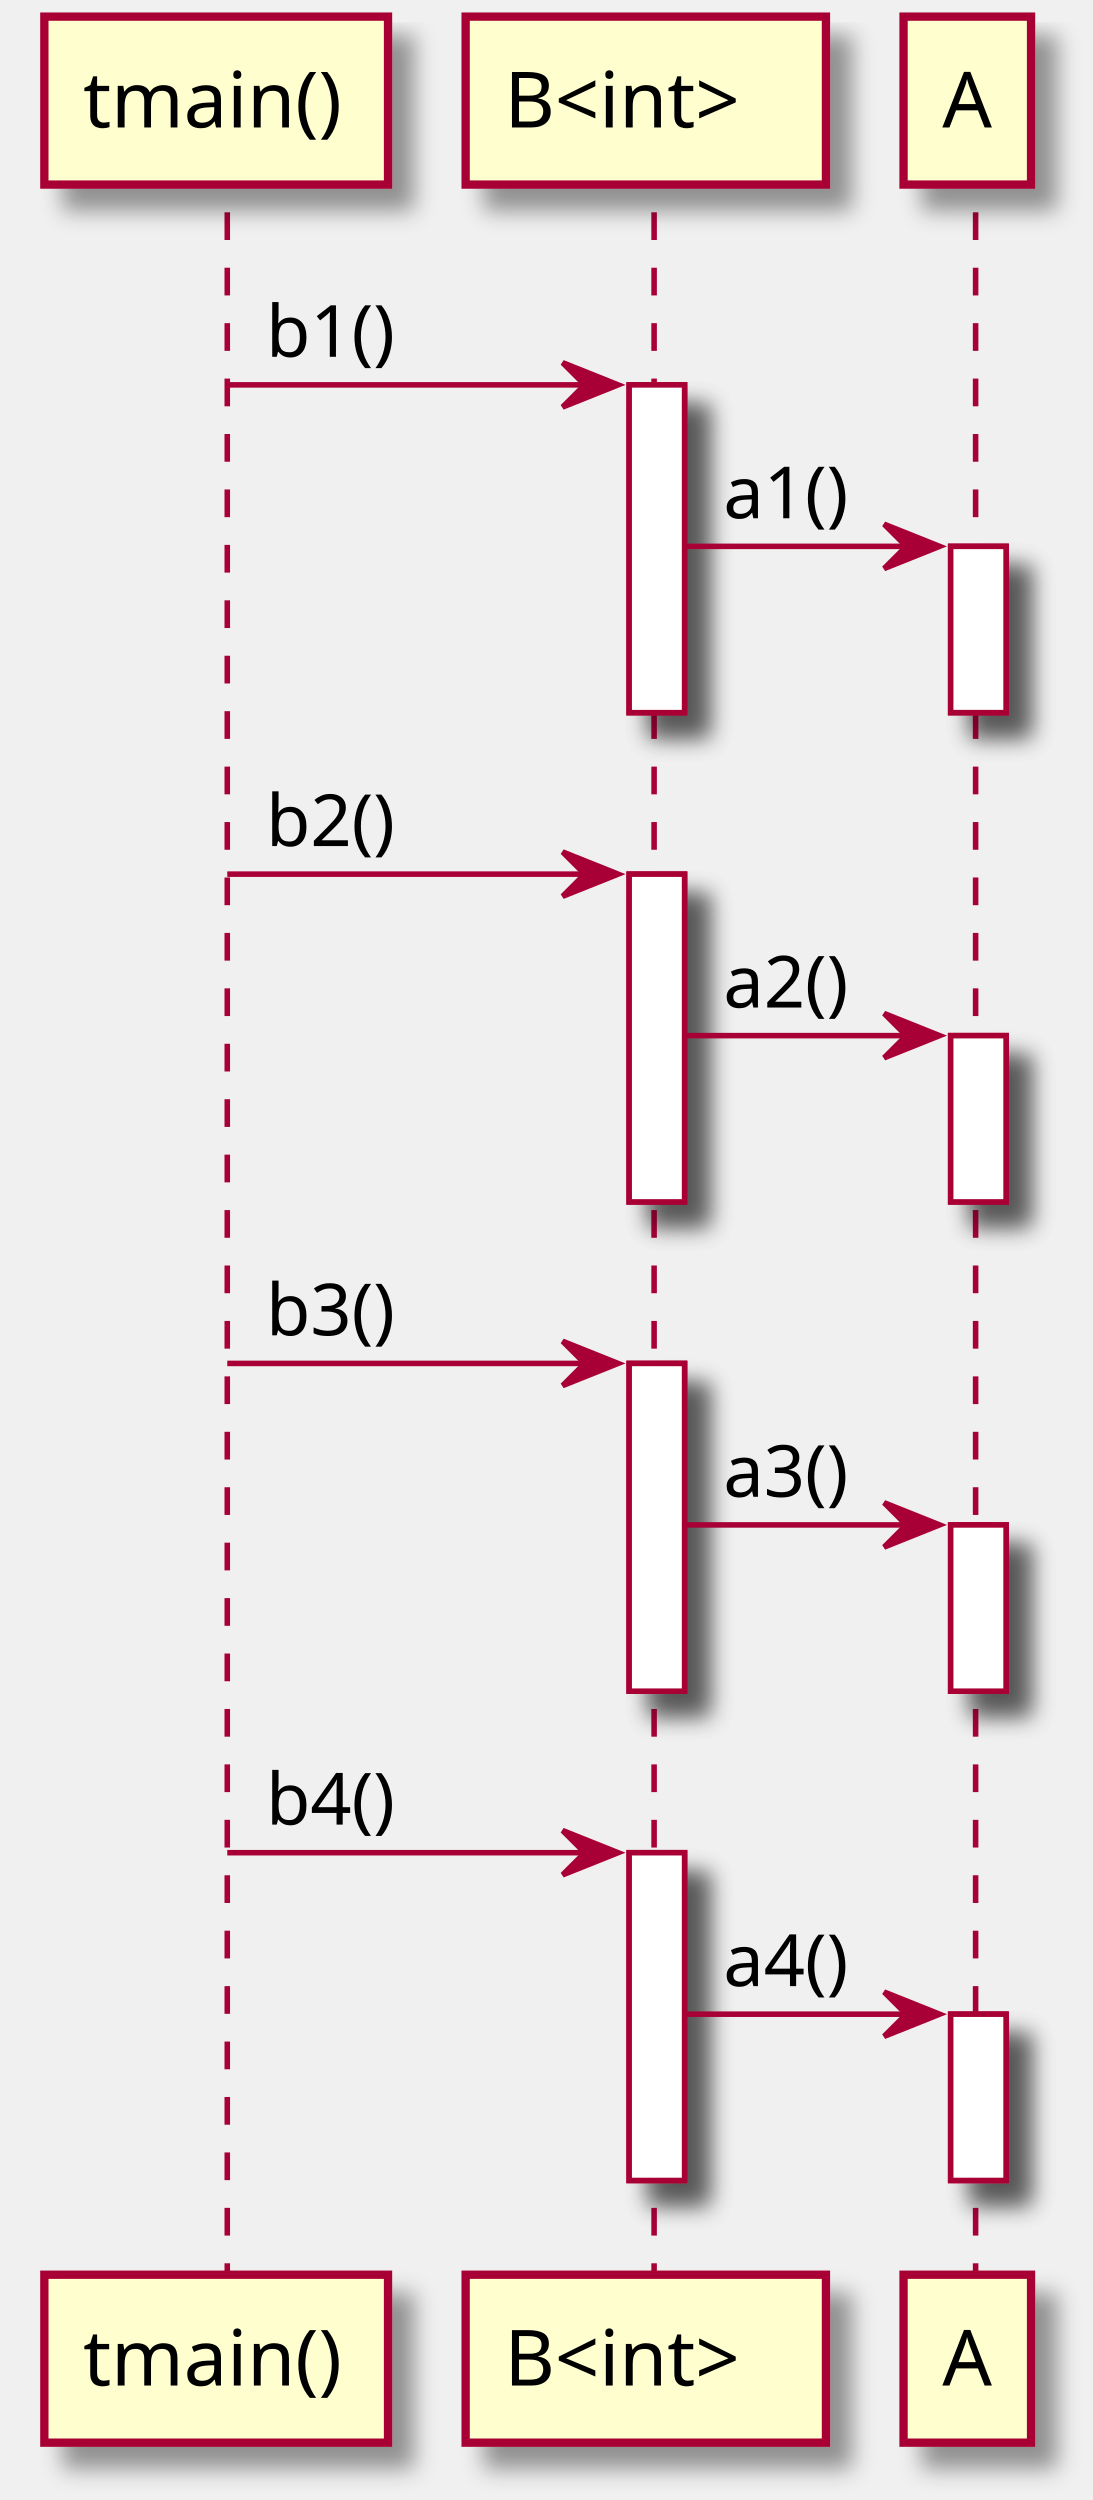
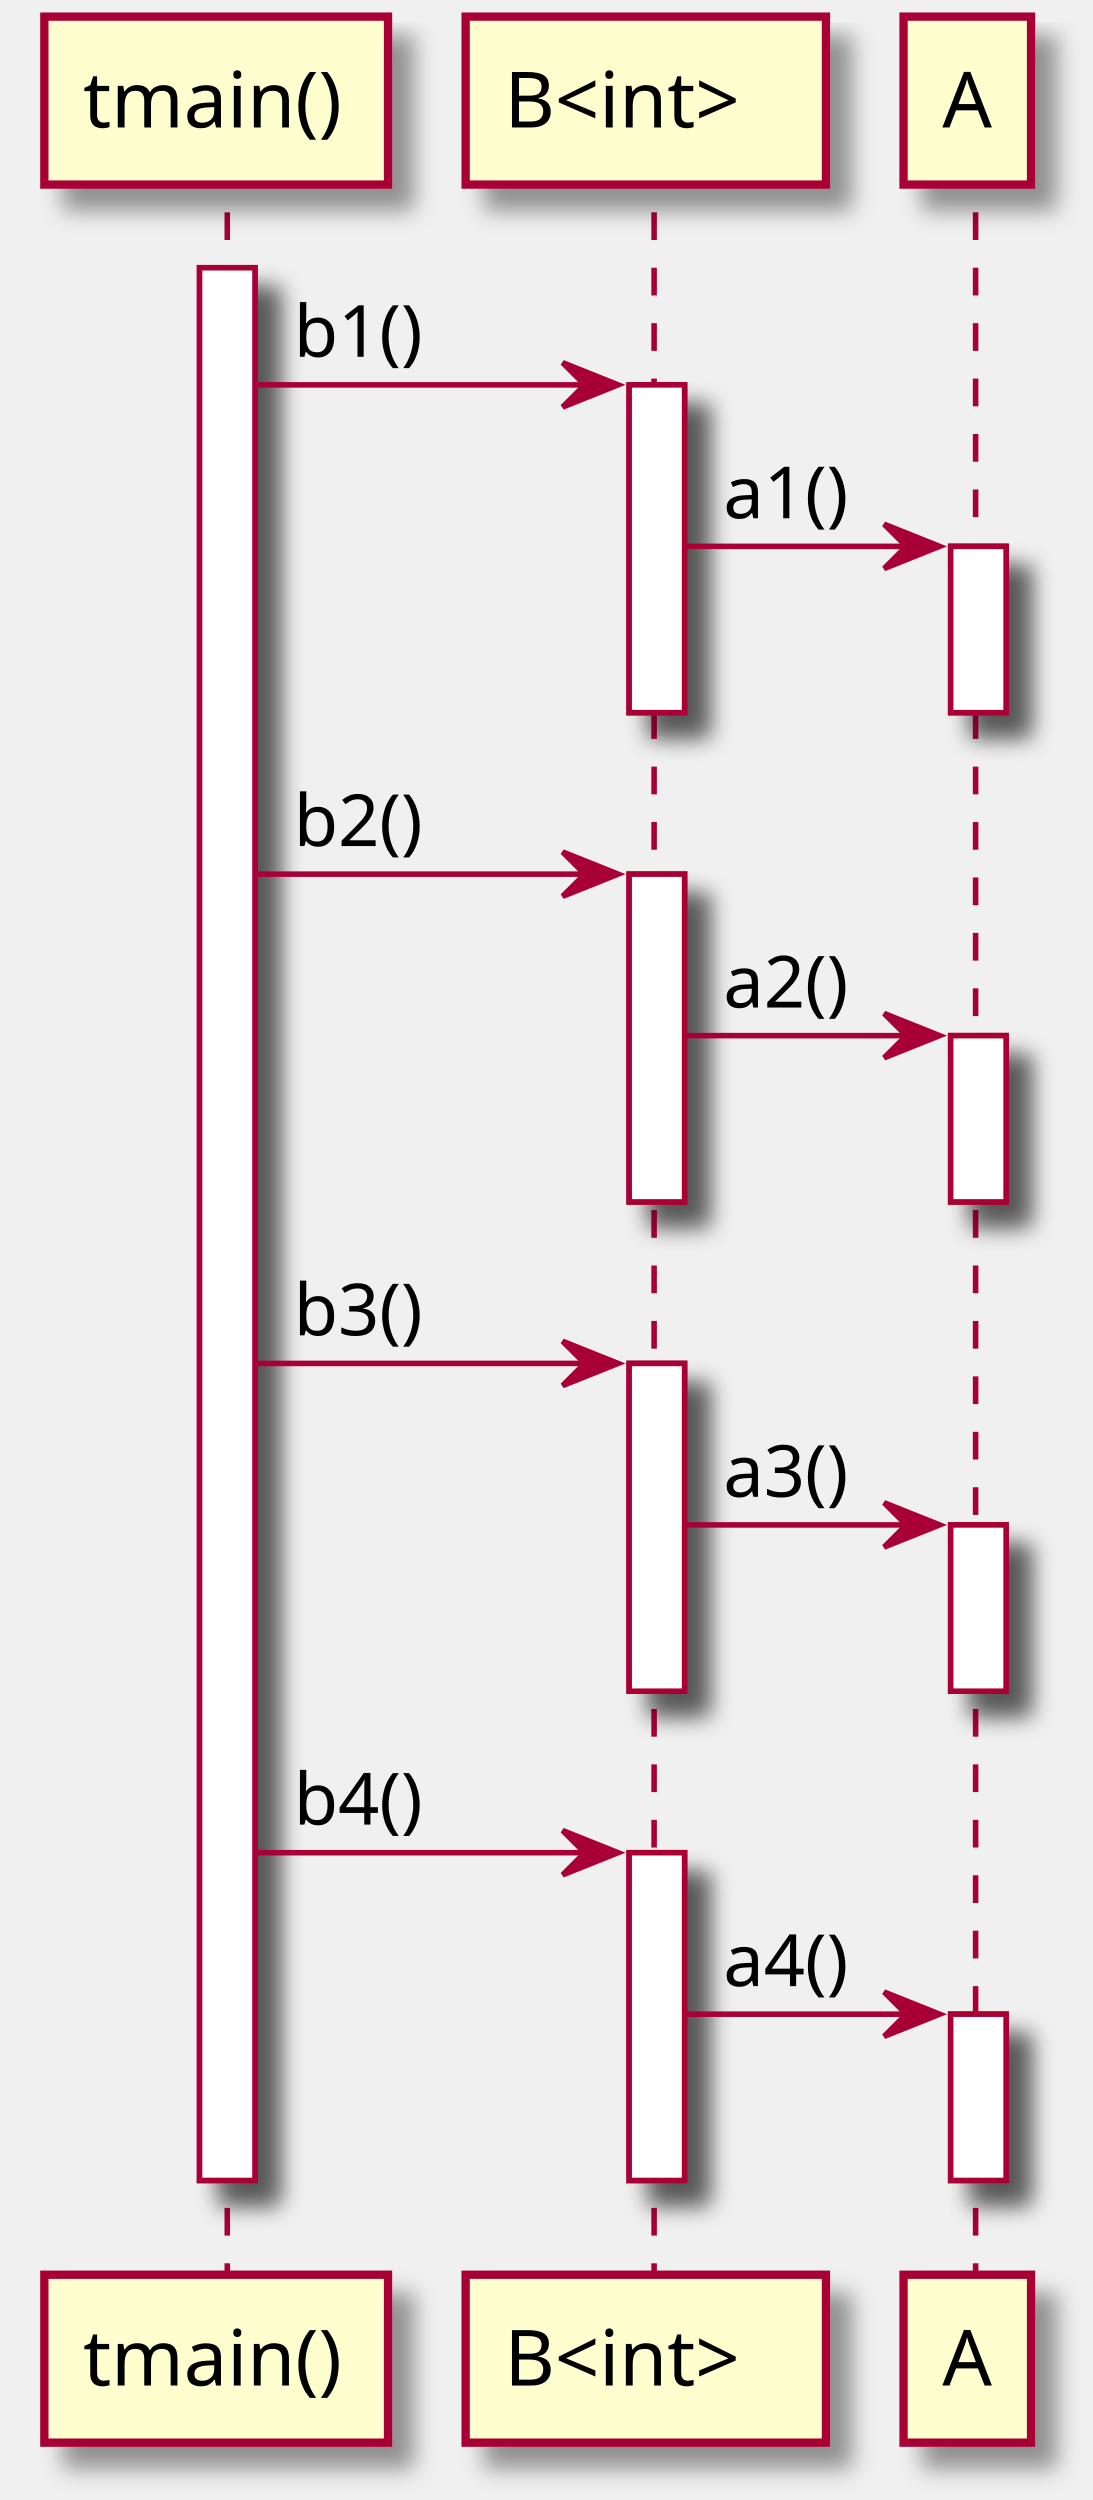
<svg xmlns="http://www.w3.org/2000/svg" contentScriptType="application/ecmascript" contentStyleType="text/css" height="451px" preserveAspectRatio="none" style="width:197px;height:451px;" version="1.1" viewBox="0 0 197 451" width="197px" zoomAndPan="magnify">
  <defs>
-     <filter height="300%" id="f1n172miuc1ev4" width="300%" x="-1" y="-1">
+     <filter height="300%" id="f1a9rcvys2avjh" width="300%" x="-1" y="-1">
      <feGaussianBlur result="blurOut" stdDeviation="2.0" />
      <feColorMatrix in="blurOut" result="blurOut2" type="matrix" values="0 0 0 0 0 0 0 0 0 0 0 0 0 0 0 0 0 0 .4 0" />
      <feOffset dx="4.0" dy="4.0" in="blurOut2" result="blurOut3" />
      <feBlend in="SourceGraphic" in2="blurOut3" mode="normal" />
    </filter>
    <style type="text/css">a:hover { text-decoration: underline; }</style>
  </defs>
  <g>
-     <rect fill="#FFFFFF" filter="url(#f1n172miuc1ev4)" height="59.133" style="stroke: #A80036; stroke-width: 1.0;" width="10" x="113.5" y="69.43" />
-     <rect fill="#FFFFFF" filter="url(#f1n172miuc1ev4)" height="59.133" style="stroke: #A80036; stroke-width: 1.0;" width="10" x="113.5" y="157.695" />
-     <rect fill="#FFFFFF" filter="url(#f1n172miuc1ev4)" height="59.133" style="stroke: #A80036; stroke-width: 1.0;" width="10" x="113.5" y="245.961" />
-     <rect fill="#FFFFFF" filter="url(#f1n172miuc1ev4)" height="59.133" style="stroke: #A80036; stroke-width: 1.0;" width="10" x="113.5" y="334.227" />
-     <rect fill="#FFFFFF" filter="url(#f1n172miuc1ev4)" height="30" style="stroke: #A80036; stroke-width: 1.0;" width="10" x="171.5" y="98.562" />
-     <rect fill="#FFFFFF" filter="url(#f1n172miuc1ev4)" height="30" style="stroke: #A80036; stroke-width: 1.0;" width="10" x="171.5" y="186.828" />
-     <rect fill="#FFFFFF" filter="url(#f1n172miuc1ev4)" height="30" style="stroke: #A80036; stroke-width: 1.0;" width="10" x="171.5" y="275.094" />
-     <rect fill="#FFFFFF" filter="url(#f1n172miuc1ev4)" height="30" style="stroke: #A80036; stroke-width: 1.0;" width="10" x="171.5" y="363.359" />
+     <rect fill="#FFFFFF" filter="url(#f1a9rcvys2avjh)" height="345.062" style="stroke: #A80036; stroke-width: 1.0;" width="10" x="36" y="48.297" />
+     <rect fill="#FFFFFF" filter="url(#f1a9rcvys2avjh)" height="59.133" style="stroke: #A80036; stroke-width: 1.0;" width="10" x="113.5" y="69.43" />
+     <rect fill="#FFFFFF" filter="url(#f1a9rcvys2avjh)" height="59.133" style="stroke: #A80036; stroke-width: 1.0;" width="10" x="113.5" y="157.695" />
+     <rect fill="#FFFFFF" filter="url(#f1a9rcvys2avjh)" height="59.133" style="stroke: #A80036; stroke-width: 1.0;" width="10" x="113.5" y="245.961" />
+     <rect fill="#FFFFFF" filter="url(#f1a9rcvys2avjh)" height="59.133" style="stroke: #A80036; stroke-width: 1.0;" width="10" x="113.5" y="334.227" />
+     <rect fill="#FFFFFF" filter="url(#f1a9rcvys2avjh)" height="30" style="stroke: #A80036; stroke-width: 1.0;" width="10" x="171.5" y="98.562" />
+     <rect fill="#FFFFFF" filter="url(#f1a9rcvys2avjh)" height="30" style="stroke: #A80036; stroke-width: 1.0;" width="10" x="171.5" y="186.828" />
+     <rect fill="#FFFFFF" filter="url(#f1a9rcvys2avjh)" height="30" style="stroke: #A80036; stroke-width: 1.0;" width="10" x="171.5" y="275.094" />
+     <rect fill="#FFFFFF" filter="url(#f1a9rcvys2avjh)" height="30" style="stroke: #A80036; stroke-width: 1.0;" width="10" x="171.5" y="363.359" />
    <line style="stroke: #A80036; stroke-width: 1.0; stroke-dasharray: 5.0,5.0;" x1="41" x2="41" y1="38.297" y2="411.359" />
    <line style="stroke: #A80036; stroke-width: 1.0; stroke-dasharray: 5.0,5.0;" x1="118" x2="118" y1="38.297" y2="411.359" />
    <line style="stroke: #A80036; stroke-width: 1.0; stroke-dasharray: 5.0,5.0;" x1="176" x2="176" y1="38.297" y2="411.359" />
-     <rect fill="#FEFECE" filter="url(#f1n172miuc1ev4)" height="30.297" style="stroke: #A80036; stroke-width: 1.5;" width="62" x="8" y="3" />
+     <rect fill="#FEFECE" filter="url(#f1a9rcvys2avjh)" height="30.297" style="stroke: #A80036; stroke-width: 1.5;" width="62" x="8" y="3" />
    <text fill="#000000" font-family="sans-serif" font-size="14" lengthAdjust="spacingAndGlyphs" textLength="48" x="15" y="22.995">tmain()</text>
-     <rect fill="#FEFECE" filter="url(#f1n172miuc1ev4)" height="30.297" style="stroke: #A80036; stroke-width: 1.5;" width="62" x="8" y="410.359" />
+     <rect fill="#FEFECE" filter="url(#f1a9rcvys2avjh)" height="30.297" style="stroke: #A80036; stroke-width: 1.5;" width="62" x="8" y="410.359" />
    <text fill="#000000" font-family="sans-serif" font-size="14" lengthAdjust="spacingAndGlyphs" textLength="48" x="15" y="430.354">tmain()</text>
-     <rect fill="#FEFECE" filter="url(#f1n172miuc1ev4)" height="30.297" style="stroke: #A80036; stroke-width: 1.5;" width="65" x="84" y="3" />
+     <rect fill="#FEFECE" filter="url(#f1a9rcvys2avjh)" height="30.297" style="stroke: #A80036; stroke-width: 1.5;" width="65" x="84" y="3" />
    <text fill="#000000" font-family="sans-serif" font-size="14" lengthAdjust="spacingAndGlyphs" textLength="51" x="91" y="22.995">B&lt;int&gt;</text>
-     <rect fill="#FEFECE" filter="url(#f1n172miuc1ev4)" height="30.297" style="stroke: #A80036; stroke-width: 1.5;" width="65" x="84" y="410.359" />
+     <rect fill="#FEFECE" filter="url(#f1a9rcvys2avjh)" height="30.297" style="stroke: #A80036; stroke-width: 1.5;" width="65" x="84" y="410.359" />
    <text fill="#000000" font-family="sans-serif" font-size="14" lengthAdjust="spacingAndGlyphs" textLength="51" x="91" y="430.354">B&lt;int&gt;</text>
-     <rect fill="#FEFECE" filter="url(#f1n172miuc1ev4)" height="30.297" style="stroke: #A80036; stroke-width: 1.5;" width="23" x="163" y="3" />
+     <rect fill="#FEFECE" filter="url(#f1a9rcvys2avjh)" height="30.297" style="stroke: #A80036; stroke-width: 1.5;" width="23" x="163" y="3" />
    <text fill="#000000" font-family="sans-serif" font-size="14" lengthAdjust="spacingAndGlyphs" textLength="9" x="170" y="22.995">A</text>
-     <rect fill="#FEFECE" filter="url(#f1n172miuc1ev4)" height="30.297" style="stroke: #A80036; stroke-width: 1.5;" width="23" x="163" y="410.359" />
+     <rect fill="#FEFECE" filter="url(#f1a9rcvys2avjh)" height="30.297" style="stroke: #A80036; stroke-width: 1.5;" width="23" x="163" y="410.359" />
    <text fill="#000000" font-family="sans-serif" font-size="14" lengthAdjust="spacingAndGlyphs" textLength="9" x="170" y="430.354">A</text>
-     <rect fill="#FFFFFF" filter="url(#f1n172miuc1ev4)" height="59.133" style="stroke: #A80036; stroke-width: 1.0;" width="10" x="113.5" y="69.43" />
-     <rect fill="#FFFFFF" filter="url(#f1n172miuc1ev4)" height="59.133" style="stroke: #A80036; stroke-width: 1.0;" width="10" x="113.5" y="157.695" />
-     <rect fill="#FFFFFF" filter="url(#f1n172miuc1ev4)" height="59.133" style="stroke: #A80036; stroke-width: 1.0;" width="10" x="113.5" y="245.961" />
-     <rect fill="#FFFFFF" filter="url(#f1n172miuc1ev4)" height="59.133" style="stroke: #A80036; stroke-width: 1.0;" width="10" x="113.5" y="334.227" />
-     <rect fill="#FFFFFF" filter="url(#f1n172miuc1ev4)" height="30" style="stroke: #A80036; stroke-width: 1.0;" width="10" x="171.5" y="98.562" />
-     <rect fill="#FFFFFF" filter="url(#f1n172miuc1ev4)" height="30" style="stroke: #A80036; stroke-width: 1.0;" width="10" x="171.5" y="186.828" />
-     <rect fill="#FFFFFF" filter="url(#f1n172miuc1ev4)" height="30" style="stroke: #A80036; stroke-width: 1.0;" width="10" x="171.5" y="275.094" />
-     <rect fill="#FFFFFF" filter="url(#f1n172miuc1ev4)" height="30" style="stroke: #A80036; stroke-width: 1.0;" width="10" x="171.5" y="363.359" />
+     <rect fill="#FFFFFF" filter="url(#f1a9rcvys2avjh)" height="345.062" style="stroke: #A80036; stroke-width: 1.0;" width="10" x="36" y="48.297" />
+     <rect fill="#FFFFFF" filter="url(#f1a9rcvys2avjh)" height="59.133" style="stroke: #A80036; stroke-width: 1.0;" width="10" x="113.5" y="69.43" />
+     <rect fill="#FFFFFF" filter="url(#f1a9rcvys2avjh)" height="59.133" style="stroke: #A80036; stroke-width: 1.0;" width="10" x="113.5" y="157.695" />
+     <rect fill="#FFFFFF" filter="url(#f1a9rcvys2avjh)" height="59.133" style="stroke: #A80036; stroke-width: 1.0;" width="10" x="113.5" y="245.961" />
+     <rect fill="#FFFFFF" filter="url(#f1a9rcvys2avjh)" height="59.133" style="stroke: #A80036; stroke-width: 1.0;" width="10" x="113.5" y="334.227" />
+     <rect fill="#FFFFFF" filter="url(#f1a9rcvys2avjh)" height="30" style="stroke: #A80036; stroke-width: 1.0;" width="10" x="171.5" y="98.562" />
+     <rect fill="#FFFFFF" filter="url(#f1a9rcvys2avjh)" height="30" style="stroke: #A80036; stroke-width: 1.0;" width="10" x="171.5" y="186.828" />
+     <rect fill="#FFFFFF" filter="url(#f1a9rcvys2avjh)" height="30" style="stroke: #A80036; stroke-width: 1.0;" width="10" x="171.5" y="275.094" />
+     <rect fill="#FFFFFF" filter="url(#f1a9rcvys2avjh)" height="30" style="stroke: #A80036; stroke-width: 1.0;" width="10" x="171.5" y="363.359" />
    <polygon fill="#A80036" points="101.5,65.43,111.5,69.43,101.5,73.43,105.5,69.43" style="stroke: #A80036; stroke-width: 1.0;" />
-     <line style="stroke: #A80036; stroke-width: 1.0;" x1="41" x2="107.5" y1="69.43" y2="69.43" />
-     <text fill="#000000" font-family="sans-serif" font-size="13" lengthAdjust="spacingAndGlyphs" textLength="26" x="48" y="64.364">b1()</text>
+     <line style="stroke: #A80036; stroke-width: 1.0;" x1="46" x2="107.5" y1="69.43" y2="69.43" />
+     <text fill="#000000" font-family="sans-serif" font-size="13" lengthAdjust="spacingAndGlyphs" textLength="26" x="53" y="64.364">b1()</text>
    <polygon fill="#A80036" points="159.5,94.562,169.5,98.562,159.5,102.562,163.5,98.562" style="stroke: #A80036; stroke-width: 1.0;" />
    <line style="stroke: #A80036; stroke-width: 1.0;" x1="123.5" x2="165.5" y1="98.562" y2="98.562" />
    <text fill="#000000" font-family="sans-serif" font-size="13" lengthAdjust="spacingAndGlyphs" textLength="26" x="130.5" y="93.497">a1()</text>
    <polygon fill="#A80036" points="101.5,153.695,111.5,157.695,101.5,161.695,105.5,157.695" style="stroke: #A80036; stroke-width: 1.0;" />
-     <line style="stroke: #A80036; stroke-width: 1.0;" x1="41" x2="107.5" y1="157.695" y2="157.695" />
-     <text fill="#000000" font-family="sans-serif" font-size="13" lengthAdjust="spacingAndGlyphs" textLength="26" x="48" y="152.629">b2()</text>
+     <line style="stroke: #A80036; stroke-width: 1.0;" x1="46" x2="107.5" y1="157.695" y2="157.695" />
+     <text fill="#000000" font-family="sans-serif" font-size="13" lengthAdjust="spacingAndGlyphs" textLength="26" x="53" y="152.629">b2()</text>
    <polygon fill="#A80036" points="159.5,182.828,169.5,186.828,159.5,190.828,163.5,186.828" style="stroke: #A80036; stroke-width: 1.0;" />
    <line style="stroke: #A80036; stroke-width: 1.0;" x1="123.5" x2="165.5" y1="186.828" y2="186.828" />
    <text fill="#000000" font-family="sans-serif" font-size="13" lengthAdjust="spacingAndGlyphs" textLength="26" x="130.5" y="181.762">a2()</text>
    <polygon fill="#A80036" points="101.5,241.961,111.5,245.961,101.5,249.961,105.5,245.961" style="stroke: #A80036; stroke-width: 1.0;" />
-     <line style="stroke: #A80036; stroke-width: 1.0;" x1="41" x2="107.5" y1="245.961" y2="245.961" />
-     <text fill="#000000" font-family="sans-serif" font-size="13" lengthAdjust="spacingAndGlyphs" textLength="26" x="48" y="240.895">b3()</text>
+     <line style="stroke: #A80036; stroke-width: 1.0;" x1="46" x2="107.5" y1="245.961" y2="245.961" />
+     <text fill="#000000" font-family="sans-serif" font-size="13" lengthAdjust="spacingAndGlyphs" textLength="26" x="53" y="240.895">b3()</text>
    <polygon fill="#A80036" points="159.5,271.094,169.5,275.094,159.5,279.094,163.5,275.094" style="stroke: #A80036; stroke-width: 1.0;" />
    <line style="stroke: #A80036; stroke-width: 1.0;" x1="123.5" x2="165.5" y1="275.094" y2="275.094" />
    <text fill="#000000" font-family="sans-serif" font-size="13" lengthAdjust="spacingAndGlyphs" textLength="26" x="130.5" y="270.028">a3()</text>
    <polygon fill="#A80036" points="101.5,330.227,111.5,334.227,101.5,338.227,105.5,334.227" style="stroke: #A80036; stroke-width: 1.0;" />
-     <line style="stroke: #A80036; stroke-width: 1.0;" x1="41" x2="107.5" y1="334.227" y2="334.227" />
-     <text fill="#000000" font-family="sans-serif" font-size="13" lengthAdjust="spacingAndGlyphs" textLength="26" x="48" y="329.161">b4()</text>
+     <line style="stroke: #A80036; stroke-width: 1.0;" x1="46" x2="107.5" y1="334.227" y2="334.227" />
+     <text fill="#000000" font-family="sans-serif" font-size="13" lengthAdjust="spacingAndGlyphs" textLength="26" x="53" y="329.161">b4()</text>
    <polygon fill="#A80036" points="159.5,359.359,169.5,363.359,159.5,367.359,163.5,363.359" style="stroke: #A80036; stroke-width: 1.0;" />
    <line style="stroke: #A80036; stroke-width: 1.0;" x1="123.5" x2="165.5" y1="363.359" y2="363.359" />
    <text fill="#000000" font-family="sans-serif" font-size="13" lengthAdjust="spacingAndGlyphs" textLength="26" x="130.5" y="358.293">a4()</text>
  </g>
</svg>
